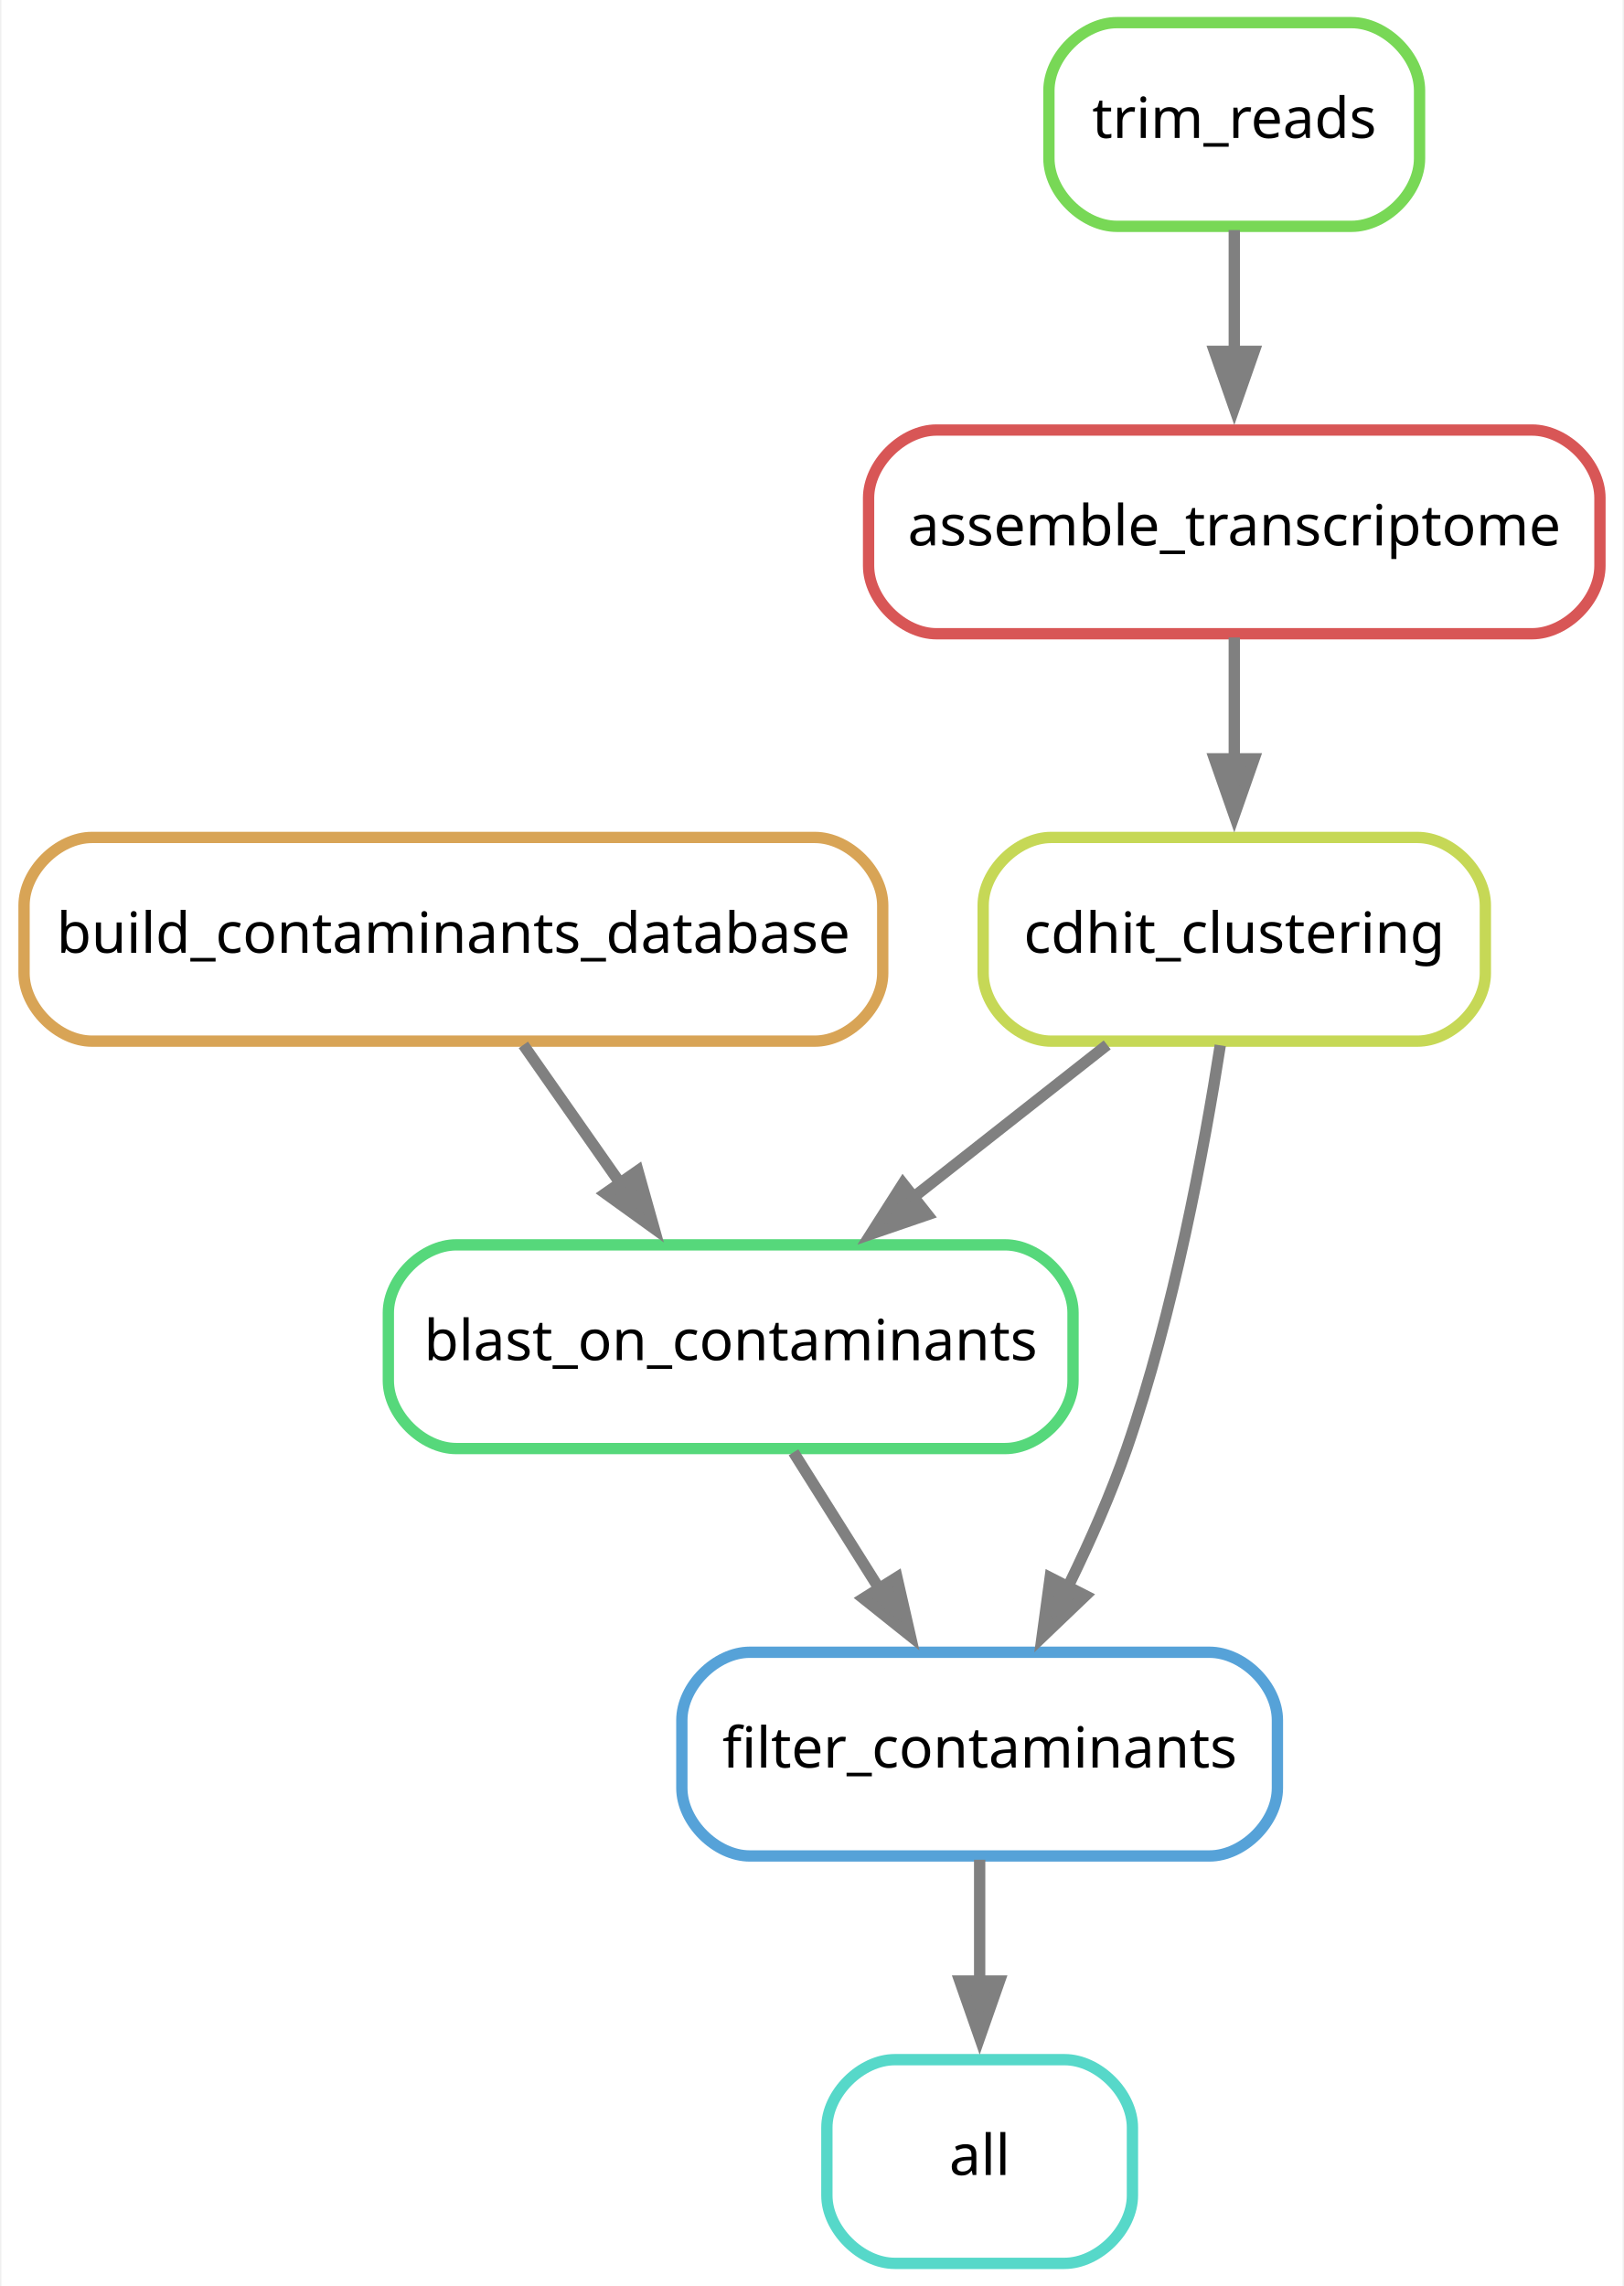
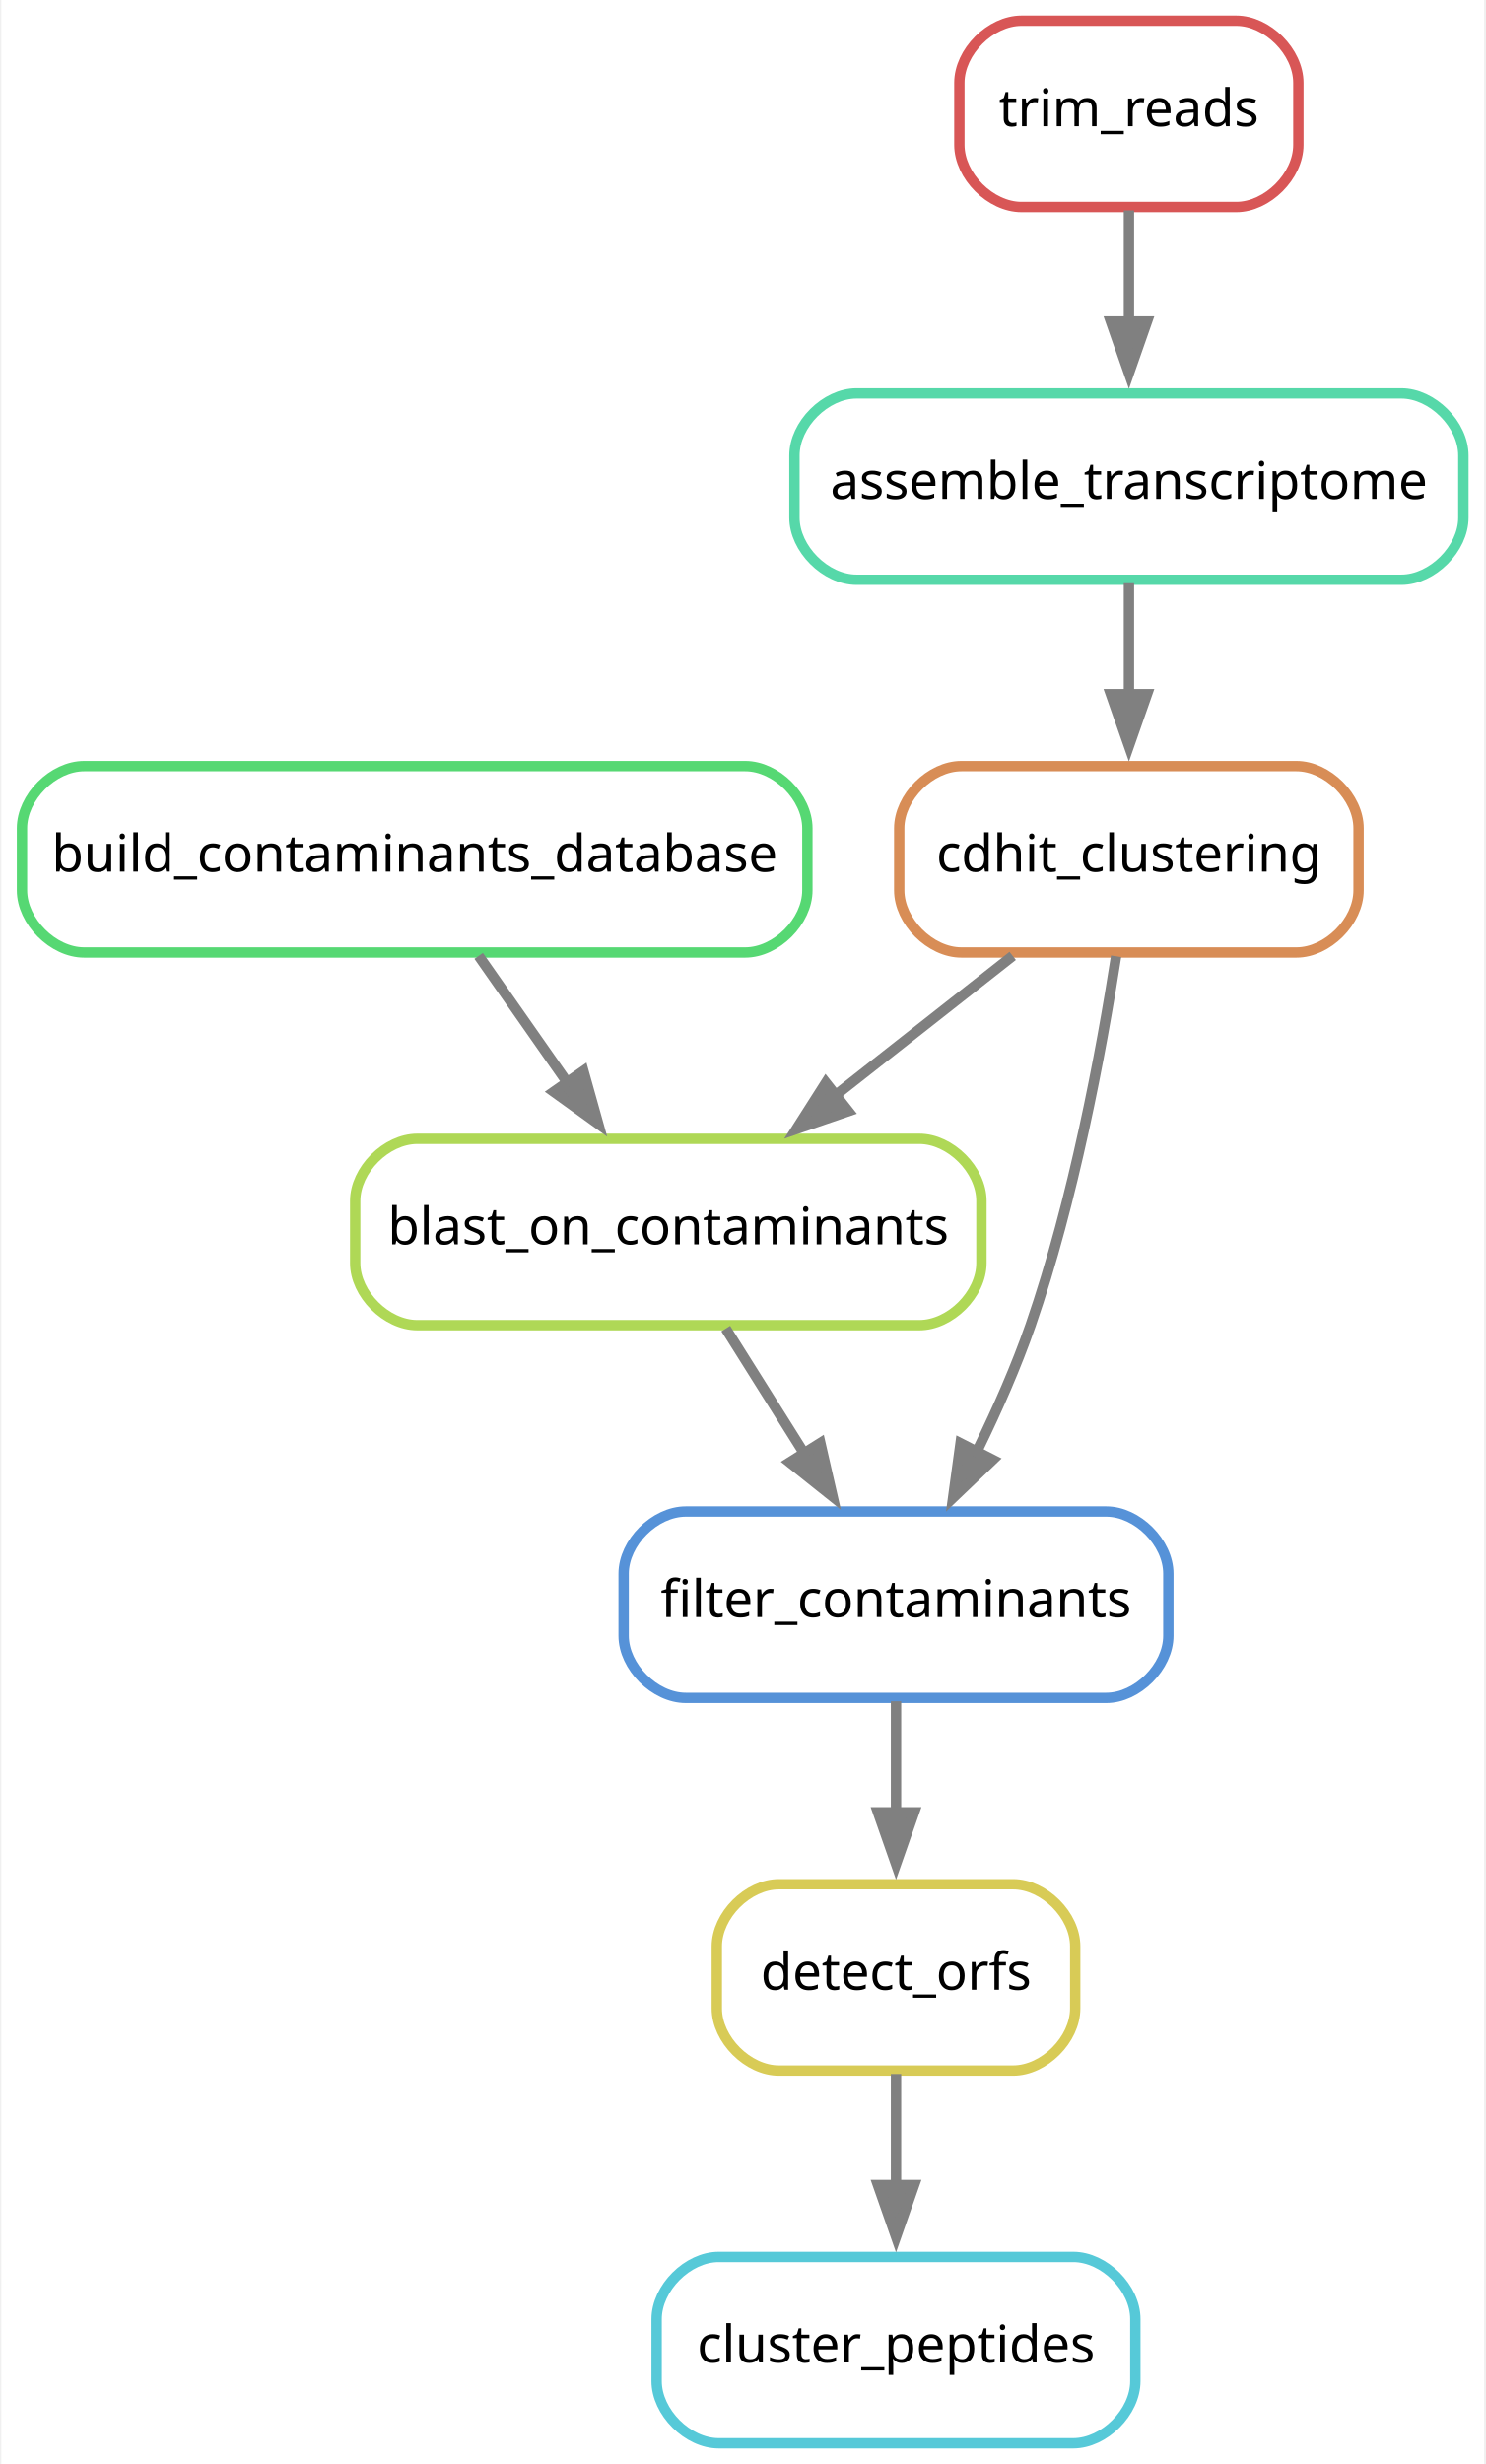
- <svg xmlns="http://www.w3.org/2000/svg" width="287pt" height="404pt" viewBox="0.00 0.00 286.50 404.00">
-   <g id="graph0" class="graph" transform="scale(1 1) rotate(0) translate(4 400)">
-     <polygon fill="white" stroke="none" points="-4,4 -4,-400 282.5,-400 282.5,4 -4,4" />
+ <svg xmlns="http://www.w3.org/2000/svg" width="287pt" height="476pt" viewBox="0.00 0.00 286.50 476.00">
+   <g id="graph0" class="graph" transform="scale(1 1) rotate(0) translate(4 472)">
+     <polygon fill="white" stroke="none" points="-4,4 -4,-472 282.5,-472 282.5,4 -4,4" />
    <g id="node1" class="node">
-       <path fill="none" stroke="#56d8c9" stroke-width="2" d="M183.88,-36C183.88,-36 153.88,-36 153.88,-36 147.88,-36 141.88,-30 141.88,-24 141.88,-24 141.88,-12 141.88,-12 141.88,-6 147.88,0 153.88,0 153.88,0 183.88,0 183.88,0 189.88,0 195.88,-6 195.88,-12 195.88,-12 195.88,-24 195.88,-24 195.88,-30 189.88,-36 183.88,-36" />
-       <text text-anchor="middle" x="168.88" y="-15.62" font-family="sans" font-size="10.00">all</text>
+       <path fill="none" stroke="#56c9d8" stroke-width="2" d="M203.12,-36C203.12,-36 134.62,-36 134.62,-36 128.62,-36 122.62,-30 122.62,-24 122.62,-24 122.62,-12 122.62,-12 122.62,-6 128.62,0 134.62,0 134.62,0 203.12,0 203.12,0 209.12,0 215.12,-6 215.12,-12 215.12,-12 215.12,-24 215.12,-24 215.12,-30 209.12,-36 203.12,-36" />
+       <text text-anchor="middle" x="168.88" y="-15.62" font-family="sans" font-size="10.00">cluster_peptides</text>
    </g>
    <g id="node2" class="node">
-       <path fill="none" stroke="#56a2d8" stroke-width="2" d="M209.5,-108C209.5,-108 128.25,-108 128.25,-108 122.25,-108 116.25,-102 116.25,-96 116.25,-96 116.25,-84 116.25,-84 116.25,-78 122.25,-72 128.25,-72 128.25,-72 209.5,-72 209.5,-72 215.5,-72 221.5,-78 221.5,-84 221.5,-84 221.5,-96 221.5,-96 221.5,-102 215.5,-108 209.5,-108" />
-       <text text-anchor="middle" x="168.88" y="-87.62" font-family="sans" font-size="10.00">filter_contaminants</text>
+       <path fill="none" stroke="#d8cb56" stroke-width="2" d="M191.5,-108C191.5,-108 146.25,-108 146.25,-108 140.25,-108 134.25,-102 134.25,-96 134.25,-96 134.25,-84 134.25,-84 134.25,-78 140.25,-72 146.25,-72 146.25,-72 191.5,-72 191.5,-72 197.5,-72 203.5,-78 203.5,-84 203.5,-84 203.5,-96 203.5,-96 203.5,-102 197.5,-108 191.5,-108" />
+       <text text-anchor="middle" x="168.88" y="-87.62" font-family="sans" font-size="10.00">detect_orfs</text>
    </g>
    <g id="edge1" class="edge">
      <path fill="none" stroke="grey" stroke-width="2" d="M168.88,-71.34C168.88,-64.75 168.88,-57.08 168.88,-49.67" />
      <polygon fill="grey" stroke="grey" stroke-width="2" points="172.38,-49.9 168.88,-39.9 165.38,-49.9 172.38,-49.9" />
    </g>
    <g id="node3" class="node">
-       <path fill="none" stroke="#56d87b" stroke-width="2" d="M173.38,-180C173.38,-180 76.38,-180 76.38,-180 70.38,-180 64.38,-174 64.38,-168 64.38,-168 64.38,-156 64.38,-156 64.38,-150 70.38,-144 76.38,-144 76.38,-144 173.38,-144 173.38,-144 179.38,-144 185.38,-150 185.38,-156 185.38,-156 185.38,-168 185.38,-168 185.38,-174 179.38,-180 173.38,-180" />
-       <text text-anchor="middle" x="124.88" y="-159.62" font-family="sans" font-size="10.00">blast_on_contaminants</text>
+       <path fill="none" stroke="#5692d8" stroke-width="2" d="M209.5,-180C209.5,-180 128.25,-180 128.25,-180 122.25,-180 116.25,-174 116.25,-168 116.25,-168 116.25,-156 116.25,-156 116.25,-150 122.25,-144 128.25,-144 128.25,-144 209.5,-144 209.5,-144 215.5,-144 221.5,-150 221.5,-156 221.5,-156 221.5,-168 221.5,-168 221.5,-174 215.5,-180 209.5,-180" />
+       <text text-anchor="middle" x="168.88" y="-159.62" font-family="sans" font-size="10.00">filter_contaminants</text>
    </g>
    <g id="edge2" class="edge">
-       <path fill="none" stroke="grey" stroke-width="2" d="M135.98,-143.34C140.48,-136.18 145.79,-127.73 150.82,-119.73" />
-       <polygon fill="grey" stroke="grey" stroke-width="2" points="154.26,-121.23 156.62,-110.9 148.34,-117.51 154.26,-121.23" />
+       <path fill="none" stroke="grey" stroke-width="2" d="M168.88,-143.34C168.88,-136.75 168.88,-129.08 168.88,-121.67" />
+       <polygon fill="grey" stroke="grey" stroke-width="2" points="172.38,-121.9 168.88,-111.9 165.38,-121.9 172.38,-121.9" />
    </g>
    <g id="node4" class="node">
-       <path fill="none" stroke="#d8a456" stroke-width="2" d="M139.75,-252C139.75,-252 12,-252 12,-252 6,-252 0,-246 0,-240 0,-240 0,-228 0,-228 0,-222 6,-216 12,-216 12,-216 139.75,-216 139.75,-216 145.75,-216 151.75,-222 151.75,-228 151.75,-228 151.75,-240 151.75,-240 151.75,-246 145.75,-252 139.75,-252" />
-       <text text-anchor="middle" x="75.88" y="-231.62" font-family="sans" font-size="10.00">build_contaminants_database</text>
+       <path fill="none" stroke="#afd856" stroke-width="2" d="M173.38,-252C173.38,-252 76.38,-252 76.38,-252 70.38,-252 64.38,-246 64.38,-240 64.38,-240 64.38,-228 64.38,-228 64.38,-222 70.38,-216 76.38,-216 76.38,-216 173.38,-216 173.38,-216 179.38,-216 185.38,-222 185.38,-228 185.38,-228 185.38,-240 185.38,-240 185.38,-246 179.38,-252 173.38,-252" />
+       <text text-anchor="middle" x="124.88" y="-231.62" font-family="sans" font-size="10.00">blast_on_contaminants</text>
+     </g>
+     <g id="edge3" class="edge">
+       <path fill="none" stroke="grey" stroke-width="2" d="M135.98,-215.34C140.48,-208.18 145.79,-199.73 150.82,-191.73" />
+       <polygon fill="grey" stroke="grey" stroke-width="2" points="154.26,-193.23 156.62,-182.9 148.34,-189.51 154.26,-193.23" />
+     </g>
+     <g id="node5" class="node">
+       <path fill="none" stroke="#56d873" stroke-width="2" d="M139.75,-324C139.75,-324 12,-324 12,-324 6,-324 0,-318 0,-312 0,-312 0,-300 0,-300 0,-294 6,-288 12,-288 12,-288 139.75,-288 139.75,-288 145.75,-288 151.75,-294 151.75,-300 151.75,-300 151.75,-312 151.75,-312 151.75,-318 145.75,-324 139.75,-324" />
+       <text text-anchor="middle" x="75.88" y="-303.62" font-family="sans" font-size="10.00">build_contaminants_database</text>
+     </g>
+     <g id="edge5" class="edge">
+       <path fill="none" stroke="grey" stroke-width="2" d="M88.24,-287.34C93.31,-280.1 99.3,-271.53 104.96,-263.45" />
+       <polygon fill="grey" stroke="grey" stroke-width="2" points="108.48,-265.1 111.34,-254.9 102.74,-261.09 108.48,-265.1" />
+     </g>
+     <g id="node6" class="node">
+       <path fill="none" stroke="#d88d56" stroke-width="2" d="M246.25,-324C246.25,-324 181.5,-324 181.5,-324 175.5,-324 169.5,-318 169.5,-312 169.5,-312 169.5,-300 169.5,-300 169.5,-294 175.5,-288 181.5,-288 181.5,-288 246.25,-288 246.25,-288 252.25,-288 258.25,-294 258.25,-300 258.25,-300 258.25,-312 258.25,-312 258.25,-318 252.25,-324 246.25,-324" />
+       <text text-anchor="middle" x="213.88" y="-303.62" font-family="sans" font-size="10.00">cdhit_clustering</text>
    </g>
    <g id="edge4" class="edge">
-       <path fill="none" stroke="grey" stroke-width="2" d="M88.24,-215.34C93.31,-208.1 99.3,-199.53 104.96,-191.45" />
-       <polygon fill="grey" stroke="grey" stroke-width="2" points="108.48,-193.1 111.34,-182.9 102.74,-189.09 108.48,-193.1" />
-     </g>
-     <g id="node5" class="node">
-       <path fill="none" stroke="#c6d856" stroke-width="2" d="M246.25,-252C246.25,-252 181.5,-252 181.5,-252 175.5,-252 169.5,-246 169.5,-240 169.5,-240 169.5,-228 169.5,-228 169.5,-222 175.5,-216 181.5,-216 181.5,-216 246.25,-216 246.25,-216 252.25,-216 258.25,-222 258.25,-228 258.25,-228 258.25,-240 258.25,-240 258.25,-246 252.25,-252 246.25,-252" />
-       <text text-anchor="middle" x="213.88" y="-231.62" font-family="sans" font-size="10.00">cdhit_clustering</text>
-     </g>
-     <g id="edge3" class="edge">
-       <path fill="none" stroke="grey" stroke-width="2" d="M211.4,-215.26C208.56,-197.04 203.19,-168.04 194.88,-144 192.14,-136.09 188.5,-127.83 184.81,-120.25" />
-       <polygon fill="grey" stroke="grey" stroke-width="2" points="187.57,-118 179.91,-110.68 181.34,-121.18 187.57,-118" />
-     </g>
-     <g id="edge5" class="edge">
-       <path fill="none" stroke="grey" stroke-width="2" d="M191.42,-215.34C181.17,-207.27 168.83,-197.57 157.57,-188.72" />
-       <polygon fill="grey" stroke="grey" stroke-width="2" points="159.66,-185.33 149.64,-181.9 155.33,-190.83 159.66,-185.33" />
-     </g>
-     <g id="node6" class="node">
-       <path fill="none" stroke="#d85656" stroke-width="2" d="M266.5,-324C266.5,-324 161.25,-324 161.25,-324 155.25,-324 149.25,-318 149.25,-312 149.25,-312 149.25,-300 149.25,-300 149.25,-294 155.25,-288 161.25,-288 161.25,-288 266.5,-288 266.5,-288 272.5,-288 278.5,-294 278.5,-300 278.5,-300 278.5,-312 278.5,-312 278.5,-318 272.5,-324 266.5,-324" />
-       <text text-anchor="middle" x="213.88" y="-303.62" font-family="sans" font-size="10.00">assemble_transcriptome</text>
+       <path fill="none" stroke="grey" stroke-width="2" d="M211.4,-287.26C208.56,-269.04 203.19,-240.04 194.88,-216 192.14,-208.09 188.5,-199.83 184.81,-192.25" />
+       <polygon fill="grey" stroke="grey" stroke-width="2" points="187.57,-190 179.91,-182.68 181.34,-193.18 187.57,-190" />
    </g>
    <g id="edge6" class="edge">
-       <path fill="none" stroke="grey" stroke-width="2" d="M213.88,-287.34C213.88,-280.75 213.88,-273.08 213.88,-265.67" />
-       <polygon fill="grey" stroke="grey" stroke-width="2" points="217.38,-265.9 213.88,-255.9 210.38,-265.9 217.38,-265.9" />
+       <path fill="none" stroke="grey" stroke-width="2" d="M191.42,-287.34C181.17,-279.27 168.83,-269.57 157.57,-260.72" />
+       <polygon fill="grey" stroke="grey" stroke-width="2" points="159.66,-257.33 149.64,-253.9 155.33,-262.83 159.66,-257.33" />
    </g>
    <g id="node7" class="node">
-       <path fill="none" stroke="#78d856" stroke-width="2" d="M234.62,-396C234.62,-396 193.12,-396 193.12,-396 187.12,-396 181.12,-390 181.12,-384 181.12,-384 181.12,-372 181.12,-372 181.12,-366 187.12,-360 193.12,-360 193.12,-360 234.62,-360 234.62,-360 240.62,-360 246.62,-366 246.62,-372 246.62,-372 246.62,-384 246.62,-384 246.62,-390 240.62,-396 234.62,-396" />
-       <text text-anchor="middle" x="213.88" y="-375.62" font-family="sans" font-size="10.00">trim_reads</text>
+       <path fill="none" stroke="#56d8a9" stroke-width="2" d="M266.5,-396C266.5,-396 161.25,-396 161.25,-396 155.25,-396 149.25,-390 149.25,-384 149.25,-384 149.25,-372 149.25,-372 149.25,-366 155.25,-360 161.25,-360 161.25,-360 266.5,-360 266.5,-360 272.5,-360 278.5,-366 278.5,-372 278.5,-372 278.5,-384 278.5,-384 278.5,-390 272.5,-396 266.5,-396" />
+       <text text-anchor="middle" x="213.88" y="-375.62" font-family="sans" font-size="10.00">assemble_transcriptome</text>
    </g>
    <g id="edge7" class="edge">
      <path fill="none" stroke="grey" stroke-width="2" d="M213.88,-359.34C213.88,-352.75 213.88,-345.08 213.88,-337.67" />
      <polygon fill="grey" stroke="grey" stroke-width="2" points="217.38,-337.9 213.88,-327.9 210.38,-337.9 217.38,-337.9" />
    </g>
+     <g id="node8" class="node">
+       <path fill="none" stroke="#d85656" stroke-width="2" d="M234.62,-468C234.62,-468 193.12,-468 193.12,-468 187.12,-468 181.12,-462 181.12,-456 181.12,-456 181.12,-444 181.12,-444 181.12,-438 187.12,-432 193.12,-432 193.12,-432 234.62,-432 234.62,-432 240.62,-432 246.62,-438 246.62,-444 246.62,-444 246.62,-456 246.62,-456 246.62,-462 240.62,-468 234.62,-468" />
+       <text text-anchor="middle" x="213.88" y="-447.62" font-family="sans" font-size="10.00">trim_reads</text>
+     </g>
+     <g id="edge8" class="edge">
+       <path fill="none" stroke="grey" stroke-width="2" d="M213.88,-431.34C213.88,-424.75 213.88,-417.08 213.88,-409.67" />
+       <polygon fill="grey" stroke="grey" stroke-width="2" points="217.38,-409.9 213.88,-399.9 210.38,-409.9 217.38,-409.9" />
+     </g>
  </g>
</svg>
